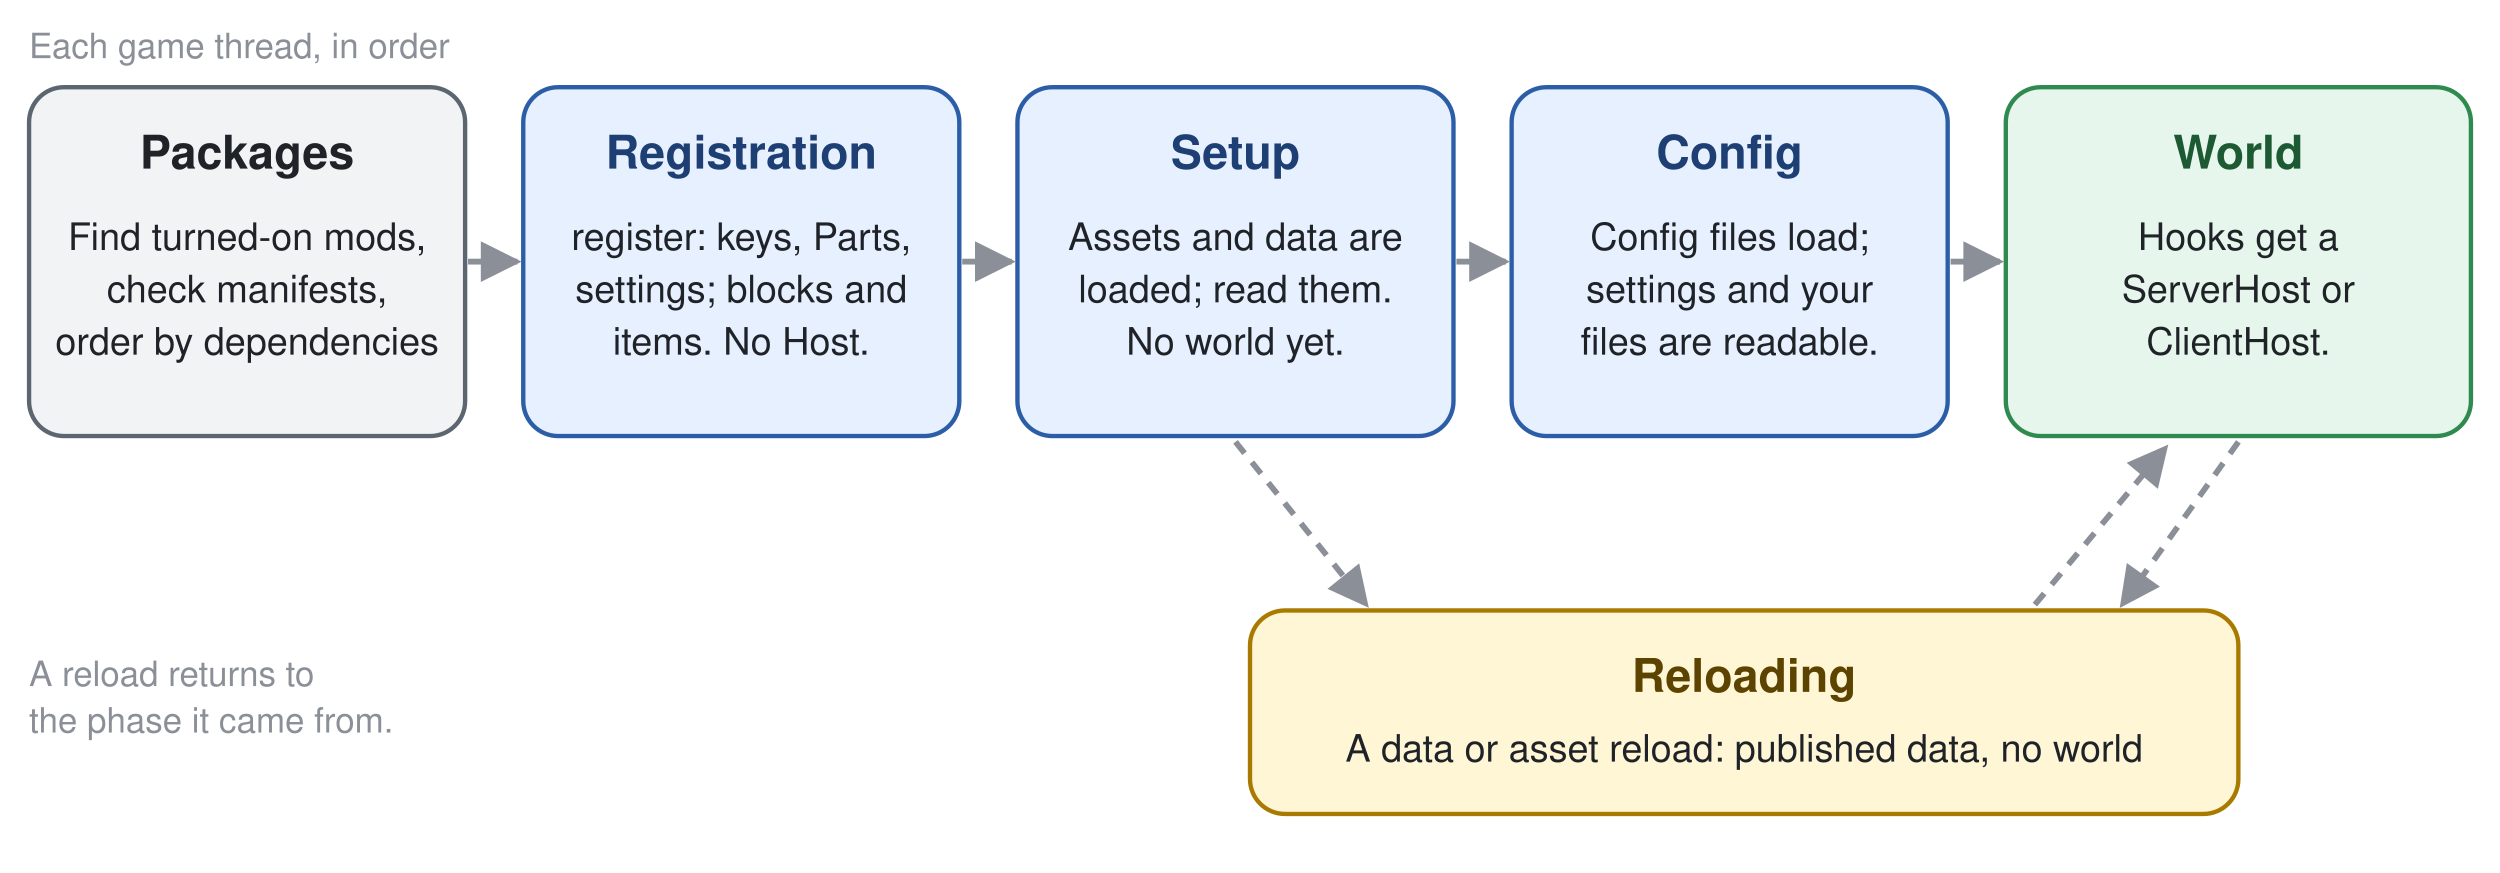
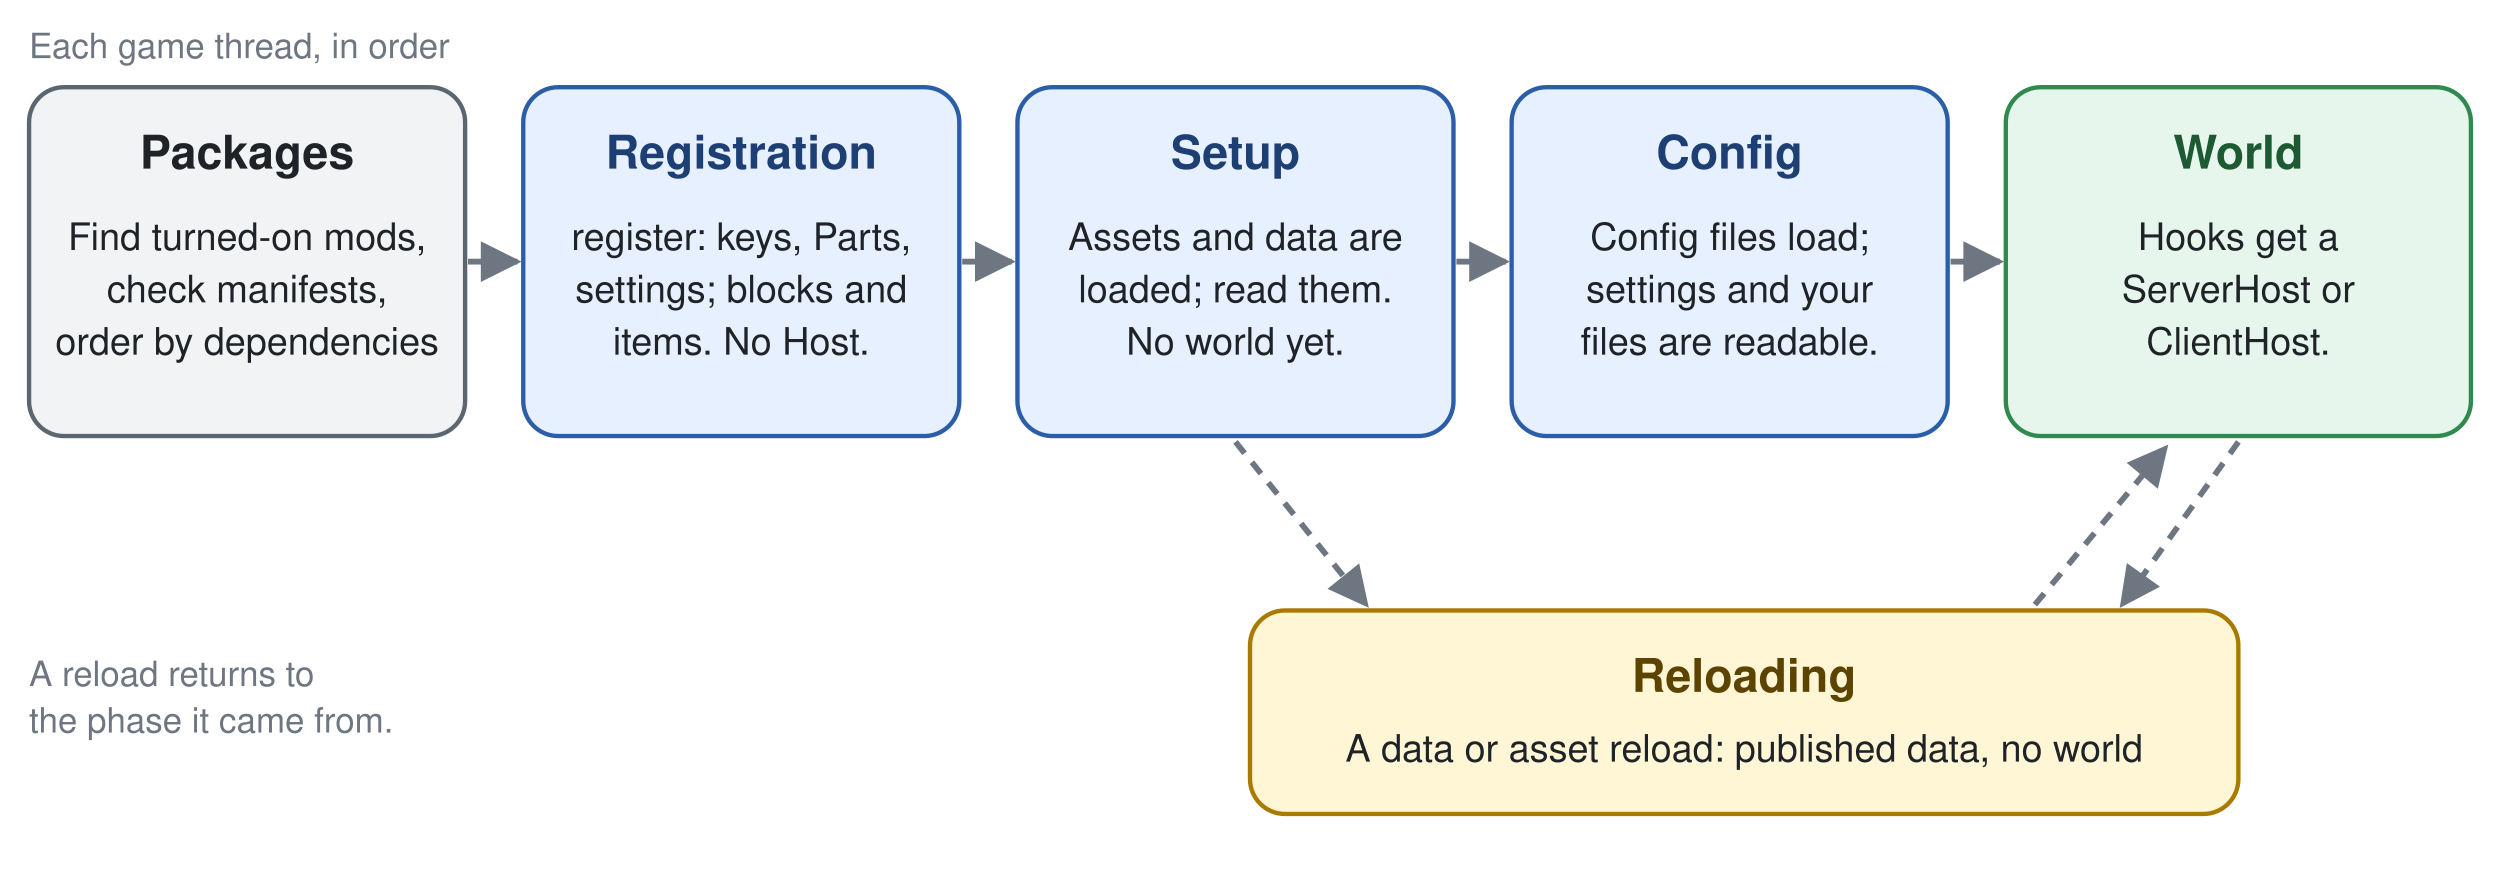
<svg xmlns="http://www.w3.org/2000/svg" viewBox="0 0 860 300" role="img" aria-labelledby="t d" font-family="'Segoe UI', 'Helvetica Neue', Helvetica, Arial, 'Liberation Sans', 'DejaVu Sans', sans-serif">
  <defs>
    <marker id="a" viewBox="0 0 10 10" refX="9" refY="5" markerWidth="7" markerHeight="7" orient="auto-start-reverse">
-       <path d="M0 0L10 5L0 10z" fill="#8a8f98" />
+       <path d="M0 0L10 5L0 10z" fill="#6e7681" />
    </marker>
  </defs>
  <g font-size="13" fill="#1f2328">
    <g>
      <rect x="10" y="30" width="150" height="120" rx="12" fill="#f1f3f5" stroke="#5c6670" stroke-width="1.5" />
      <text x="85" y="58" text-anchor="middle" font-size="16" font-weight="700">Packages</text>
      <text x="85" y="86" text-anchor="middle">Find turned-on mods,</text>
      <text x="85" y="104" text-anchor="middle">check manifests,</text>
      <text x="85" y="122" text-anchor="middle">order by dependencies</text>
    </g>
    <g>
      <rect x="180" y="30" width="150" height="120" rx="12" fill="#e7f0ff" stroke="#2b5ea7" stroke-width="1.5" />
      <text x="255" y="58" text-anchor="middle" font-size="16" font-weight="700" fill="#1d3f73">Registration</text>
      <text x="255" y="86" text-anchor="middle">register: keys, Parts,</text>
      <text x="255" y="104" text-anchor="middle">settings; blocks and</text>
      <text x="255" y="122" text-anchor="middle">items. No Host.</text>
    </g>
    <g>
      <rect x="350" y="30" width="150" height="120" rx="12" fill="#e7f0ff" stroke="#2b5ea7" stroke-width="1.5" />
      <text x="425" y="58" text-anchor="middle" font-size="16" font-weight="700" fill="#1d3f73">Setup</text>
      <text x="425" y="86" text-anchor="middle">Assets and data are</text>
      <text x="425" y="104" text-anchor="middle">loaded; read them.</text>
      <text x="425" y="122" text-anchor="middle">No world yet.</text>
    </g>
    <g>
      <rect x="520" y="30" width="150" height="120" rx="12" fill="#e7f0ff" stroke="#2b5ea7" stroke-width="1.5" />
      <text x="595" y="58" text-anchor="middle" font-size="16" font-weight="700" fill="#1d3f73">Config</text>
      <text x="595" y="86" text-anchor="middle">Config files load;</text>
      <text x="595" y="104" text-anchor="middle">settings and your</text>
      <text x="595" y="122" text-anchor="middle">files are readable.</text>
    </g>
    <g>
      <rect x="690" y="30" width="160" height="120" rx="12" fill="#e6f6ec" stroke="#2f8a4f" stroke-width="1.5" />
      <text x="770" y="58" text-anchor="middle" font-size="16" font-weight="700" fill="#1d5a33">World</text>
      <text x="770" y="86" text-anchor="middle">Hooks get a</text>
      <text x="770" y="104" text-anchor="middle">ServerHost or</text>
      <text x="770" y="122" text-anchor="middle">ClientHost.</text>
    </g>
-     <g stroke="#8a8f98" stroke-width="2" fill="none" marker-end="url(#a)">
+     <g stroke="#6e7681" stroke-width="2" fill="none" marker-end="url(#a)">
      <path d="M161 90 L178 90" />
      <path d="M331 90 L348 90" />
      <path d="M501 90 L518 90" />
      <path d="M671 90 L688 90" />
    </g>
    <rect x="430" y="210" width="340" height="70" rx="12" fill="#fff6d6" stroke="#a87b00" stroke-width="1.5" />
    <text x="600" y="238" text-anchor="middle" font-size="16" font-weight="700" fill="#5c4300">Reloading</text>
    <text x="600" y="262" text-anchor="middle">A data or asset reload: published data, no world</text>
-     <g stroke="#8a8f98" stroke-width="2" fill="none" stroke-dasharray="5 4">
+     <g stroke="#6e7681" stroke-width="2" fill="none" stroke-dasharray="5 4">
      <path d="M425 152 L 470 208" marker-end="url(#a)" />
      <path d="M770 152 L 730 208" marker-end="url(#a)" />
      <path d="M700 208 L 745 154" marker-end="url(#a)" />
    </g>
  </g>
-   <text x="10" y="20" font-size="12" fill="#8a8f98">Each game thread, in order</text>
-   <text x="10" y="236" font-size="12" fill="#8a8f98">A reload returns to</text>
-   <text x="10" y="252" font-size="12" fill="#8a8f98">the phase it came from.</text>
+   <text x="10" y="20" font-size="12" fill="#6e7681">Each game thread, in order</text>
+   <text x="10" y="236" font-size="12" fill="#6e7681">A reload returns to</text>
+   <text x="10" y="252" font-size="12" fill="#6e7681">the phase it came from.</text>
</svg>
